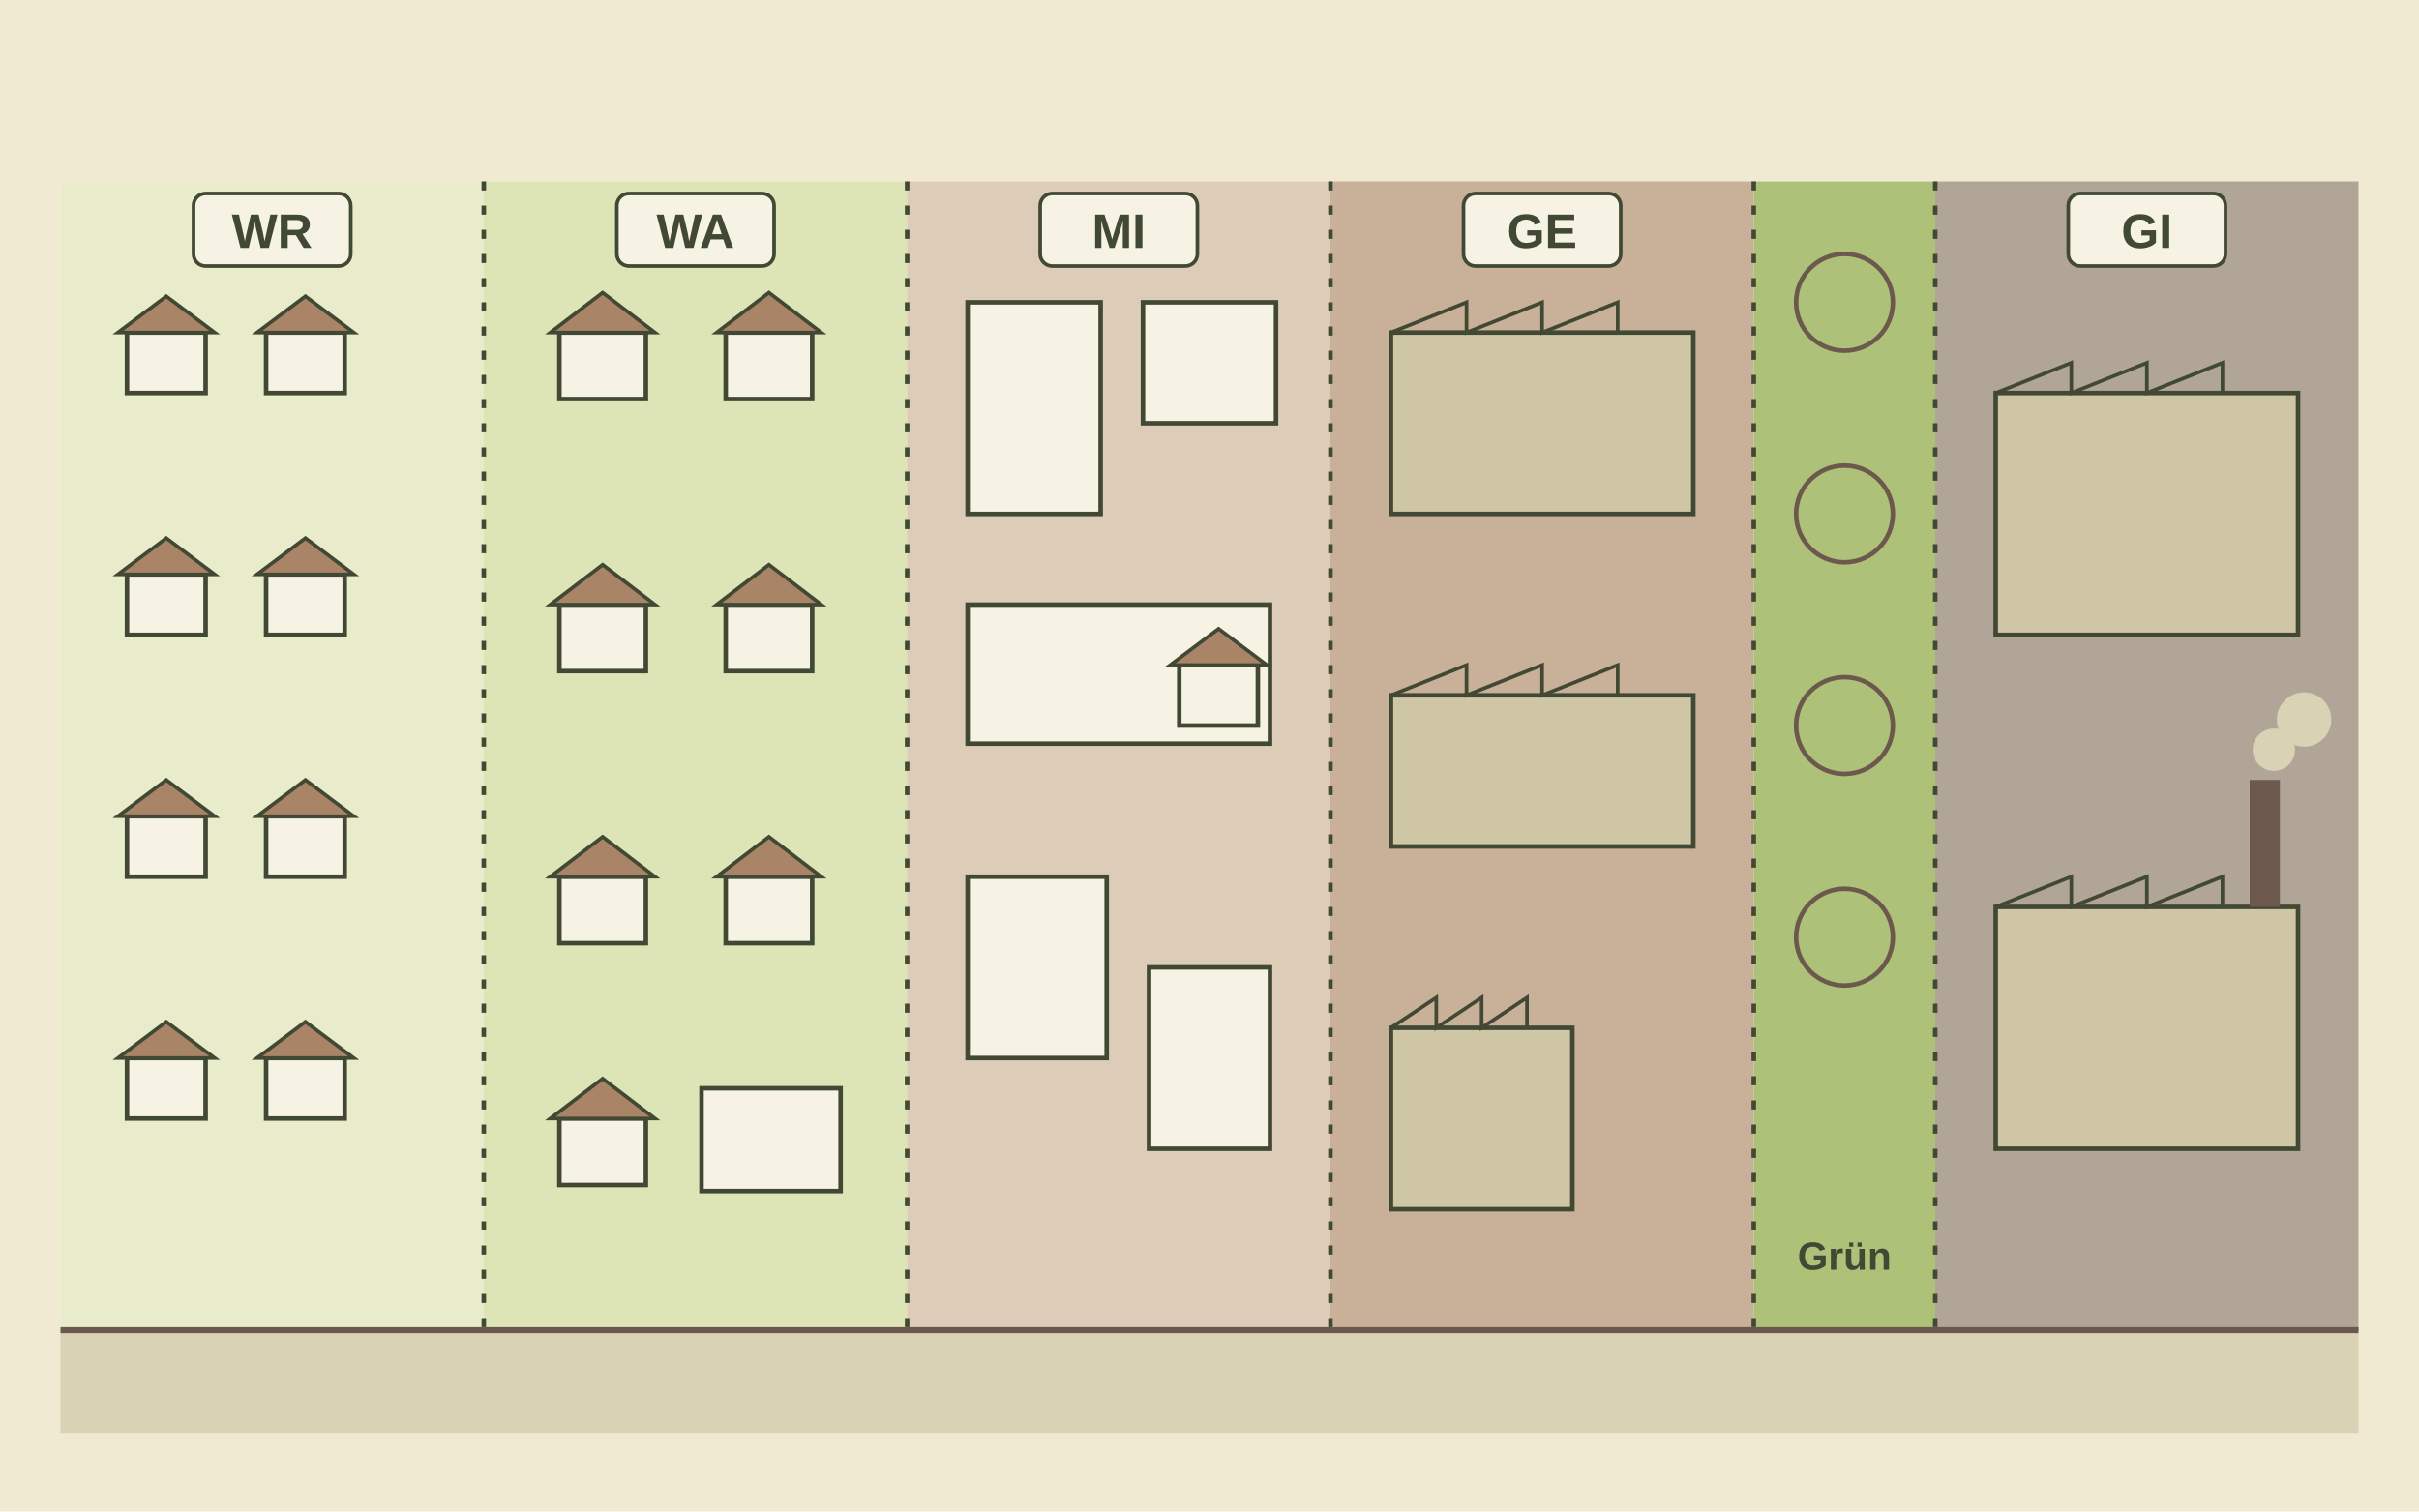
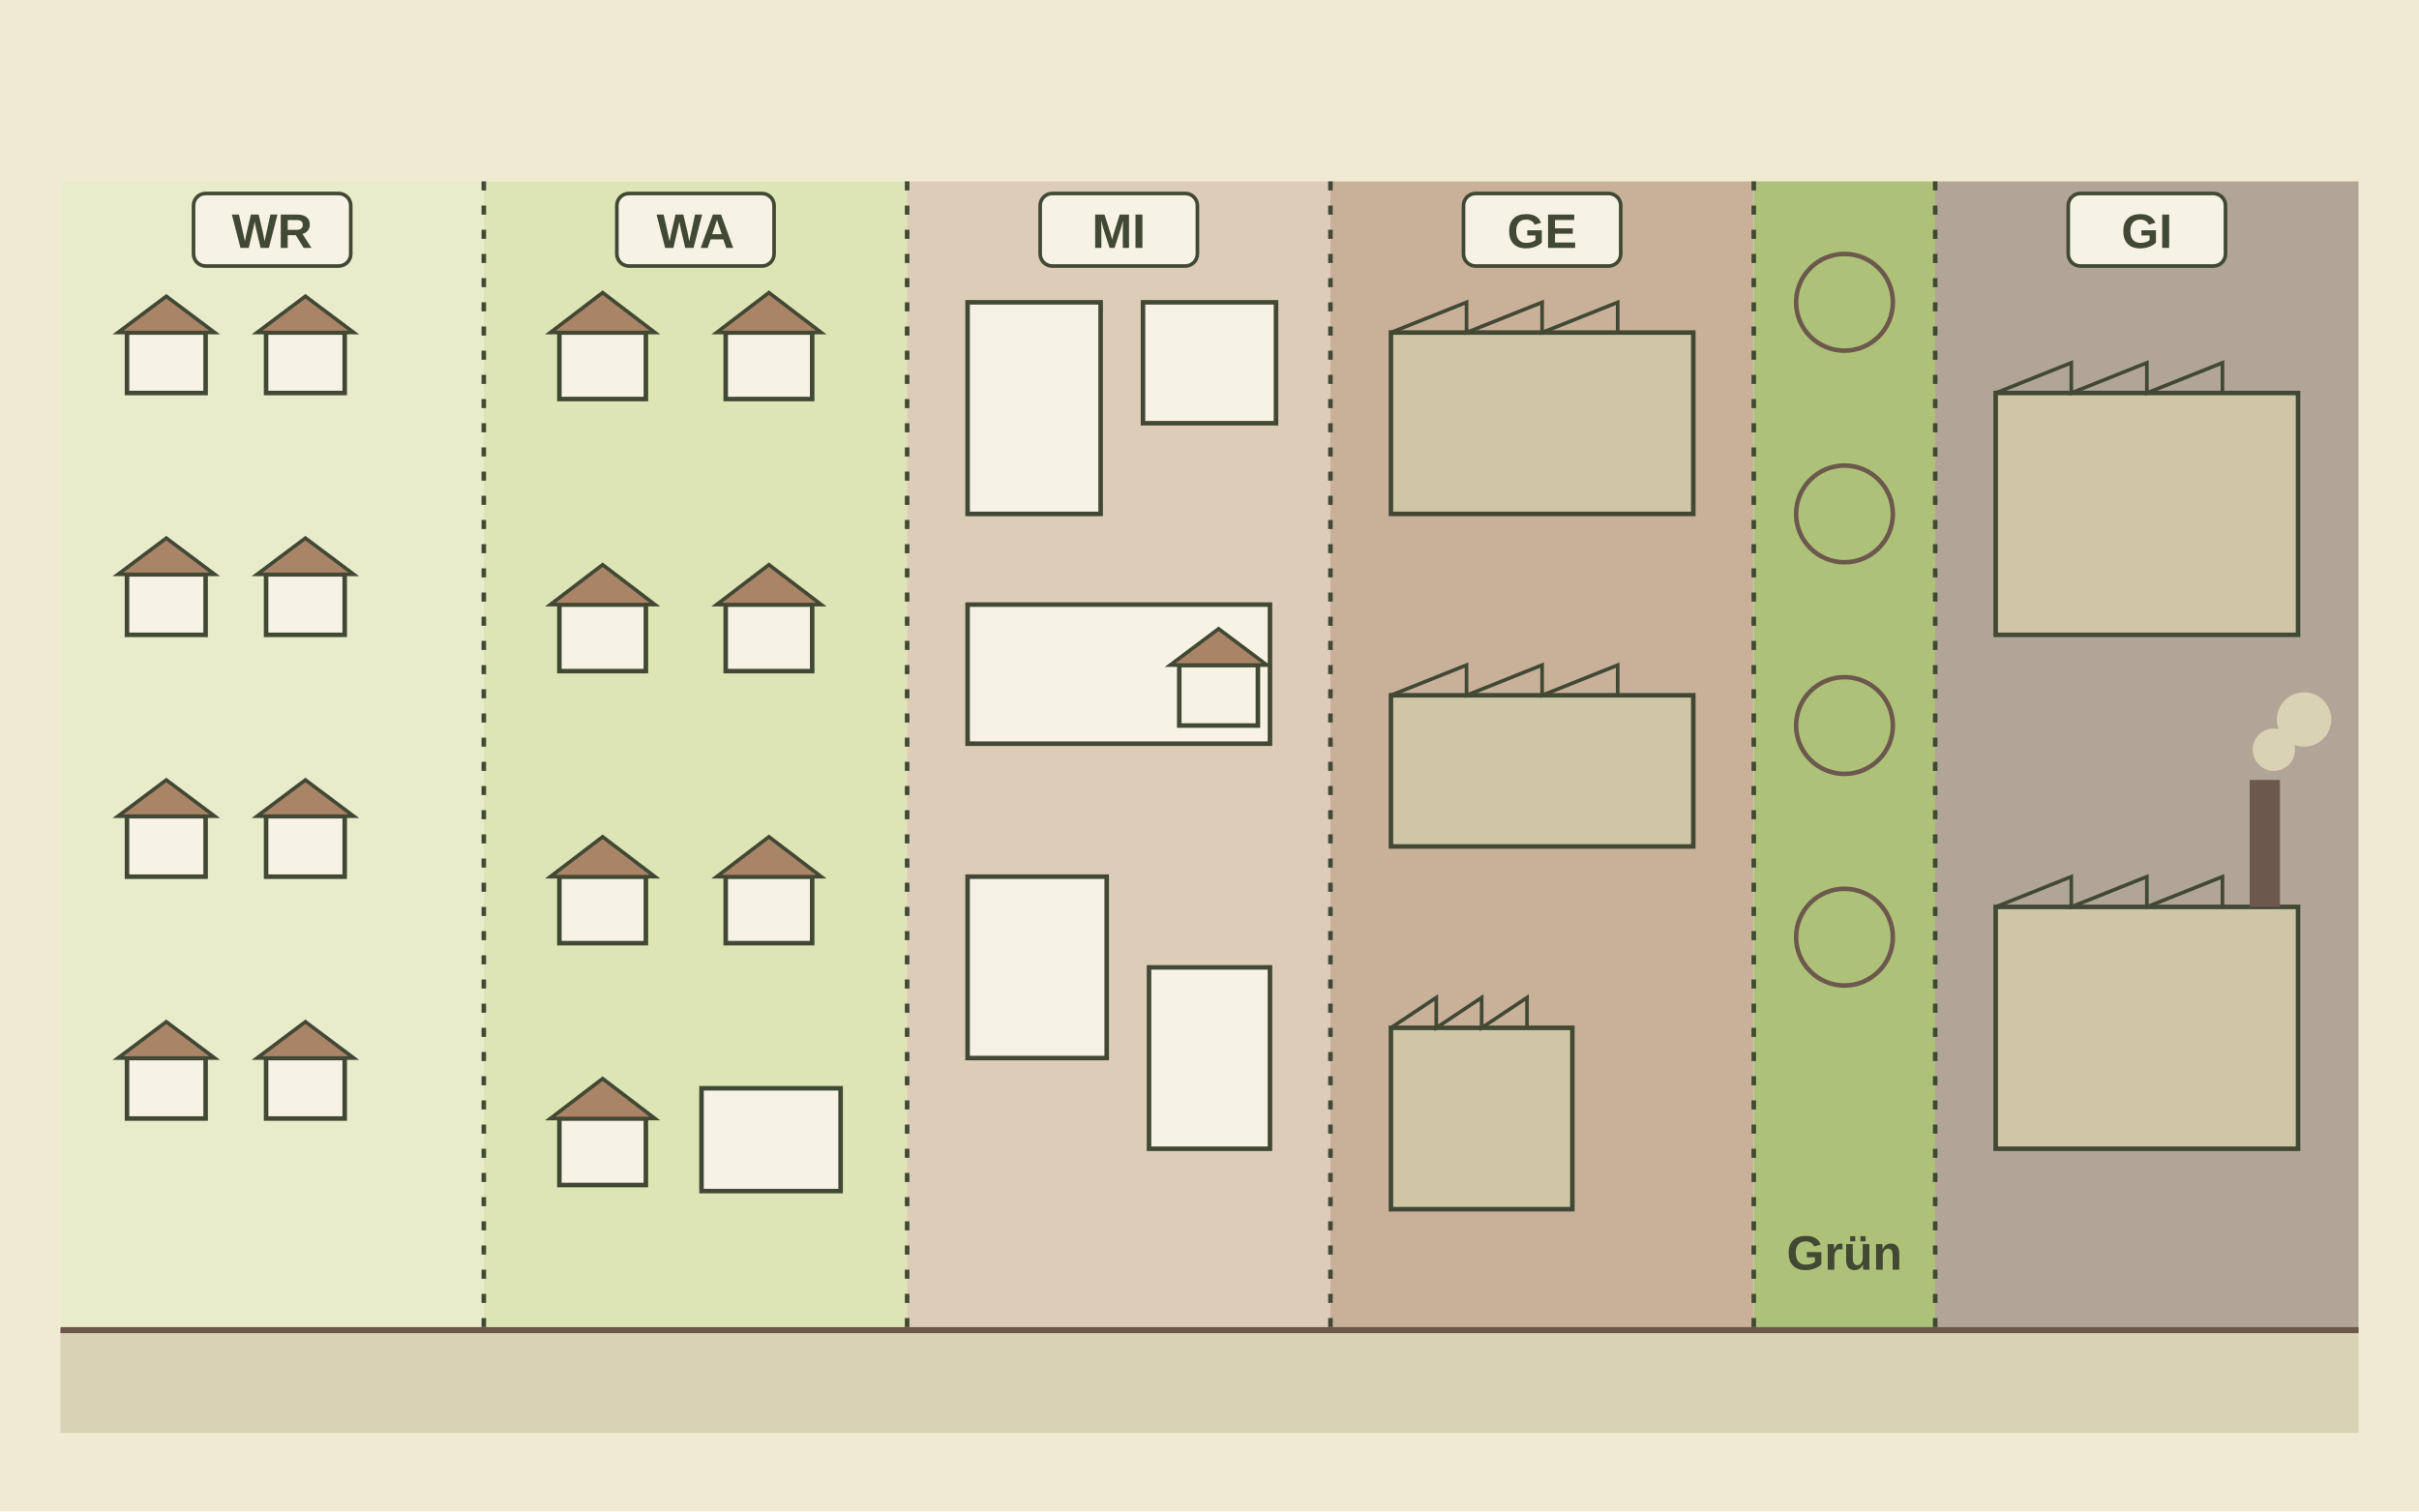
<svg xmlns="http://www.w3.org/2000/svg" viewBox="0 0 800 500" width="800" height="500" font-family="Arial, Helvetica, 'Liberation Sans', sans-serif">
  <rect x="0" y="0" width="800" height="500" fill="#f0ead2" />
  <rect x="20" y="60" width="760" height="380" fill="#f7f3e4" />
  <rect x="20" y="60" width="140" height="380" fill="#dde5b6" fill-opacity="0.55" />
  <rect x="160" y="60" width="140" height="380" fill="#dde5b6" fill-opacity="1.0" />
  <line x1="160" y1="60" x2="160" y2="440" stroke="#414833" stroke-width="1.5" stroke-dasharray="3 5" />
  <rect x="300" y="60" width="140" height="380" fill="#a98467" fill-opacity="0.35" />
  <line x1="300" y1="60" x2="300" y2="440" stroke="#414833" stroke-width="1.5" stroke-dasharray="3 5" />
  <rect x="440" y="60" width="140" height="380" fill="#a98467" fill-opacity="0.6" />
  <line x1="440" y1="60" x2="440" y2="440" stroke="#414833" stroke-width="1.5" stroke-dasharray="3 5" />
  <rect x="580" y="60" width="60" height="380" fill="#adc178" fill-opacity="1.0" />
  <line x1="580" y1="60" x2="580" y2="440" stroke="#414833" stroke-width="1.5" stroke-dasharray="3 5" />
  <rect x="640" y="60" width="140" height="380" fill="#6c584c" fill-opacity="0.5" />
  <line x1="640" y1="60" x2="640" y2="440" stroke="#414833" stroke-width="1.5" stroke-dasharray="3 5" />
  <rect x="42" y="110" width="26.0" height="20.0" fill="#f7f3e4" stroke="#414833" stroke-width="1.5" />
  <polygon points="39,110 55.0,98.0 71.0,110" fill="#a98467" stroke="#414833" stroke-width="1.2" />
  <rect x="42" y="190" width="26.0" height="20.0" fill="#f7f3e4" stroke="#414833" stroke-width="1.5" />
  <polygon points="39,190 55.0,178.0 71.0,190" fill="#a98467" stroke="#414833" stroke-width="1.2" />
  <rect x="42" y="270" width="26.0" height="20.0" fill="#f7f3e4" stroke="#414833" stroke-width="1.5" />
  <polygon points="39,270 55.0,258.0 71.0,270" fill="#a98467" stroke="#414833" stroke-width="1.2" />
  <rect x="42" y="350" width="26.0" height="20.0" fill="#f7f3e4" stroke="#414833" stroke-width="1.5" />
  <polygon points="39,350 55.0,338.0 71.0,350" fill="#a98467" stroke="#414833" stroke-width="1.2" />
  <rect x="88" y="110" width="26.0" height="20.0" fill="#f7f3e4" stroke="#414833" stroke-width="1.5" />
  <polygon points="85,110 101.0,98.0 117.0,110" fill="#a98467" stroke="#414833" stroke-width="1.2" />
  <rect x="88" y="190" width="26.0" height="20.0" fill="#f7f3e4" stroke="#414833" stroke-width="1.5" />
  <polygon points="85,190 101.0,178.0 117.0,190" fill="#a98467" stroke="#414833" stroke-width="1.2" />
  <rect x="88" y="270" width="26.0" height="20.0" fill="#f7f3e4" stroke="#414833" stroke-width="1.5" />
  <polygon points="85,270 101.0,258.0 117.0,270" fill="#a98467" stroke="#414833" stroke-width="1.2" />
  <rect x="88" y="350" width="26.0" height="20.0" fill="#f7f3e4" stroke="#414833" stroke-width="1.5" />
  <polygon points="85,350 101.0,338.0 117.0,350" fill="#a98467" stroke="#414833" stroke-width="1.2" />
  <rect x="185" y="110" width="28.6" height="22.0" fill="#f7f3e4" stroke="#414833" stroke-width="1.5" />
  <polygon points="182,110 199.3,96.8 216.6,110" fill="#a98467" stroke="#414833" stroke-width="1.2" />
  <rect x="240" y="110" width="28.6" height="22.0" fill="#f7f3e4" stroke="#414833" stroke-width="1.5" />
  <polygon points="237,110 254.3,96.8 271.6,110" fill="#a98467" stroke="#414833" stroke-width="1.2" />
  <rect x="185" y="200" width="28.6" height="22.0" fill="#f7f3e4" stroke="#414833" stroke-width="1.5" />
  <polygon points="182,200 199.3,186.8 216.6,200" fill="#a98467" stroke="#414833" stroke-width="1.2" />
  <rect x="240" y="200" width="28.6" height="22.0" fill="#f7f3e4" stroke="#414833" stroke-width="1.5" />
  <polygon points="237,200 254.3,186.8 271.6,200" fill="#a98467" stroke="#414833" stroke-width="1.2" />
  <rect x="185" y="290" width="28.6" height="22.0" fill="#f7f3e4" stroke="#414833" stroke-width="1.5" />
  <polygon points="182,290 199.3,276.8 216.6,290" fill="#a98467" stroke="#414833" stroke-width="1.2" />
  <rect x="240" y="290" width="28.6" height="22.0" fill="#f7f3e4" stroke="#414833" stroke-width="1.5" />
  <polygon points="237,290 254.3,276.8 271.6,290" fill="#a98467" stroke="#414833" stroke-width="1.2" />
  <rect x="185" y="370" width="28.6" height="22.0" fill="#f7f3e4" stroke="#414833" stroke-width="1.5" />
  <polygon points="182,370 199.3,356.8 216.6,370" fill="#a98467" stroke="#414833" stroke-width="1.2" />
  <rect x="232" y="360" width="46" height="34" fill="#f7f3e4" stroke="#414833" stroke-width="1.5" />
  <rect x="320" y="100" width="44" height="70" fill="#f7f3e4" stroke="#414833" stroke-width="1.5" />
  <rect x="378" y="100" width="44" height="40" fill="#f7f3e4" stroke="#414833" stroke-width="1.5" />
  <rect x="320" y="200" width="100" height="46" fill="#f7f3e4" stroke="#414833" stroke-width="1.5" />
  <rect x="320" y="290" width="46" height="60" fill="#f7f3e4" stroke="#414833" stroke-width="1.5" />
  <rect x="380" y="320" width="40" height="60" fill="#f7f3e4" stroke="#414833" stroke-width="1.5" />
  <rect x="390" y="220" width="26.0" height="20.0" fill="#f7f3e4" stroke="#414833" stroke-width="1.5" />
  <polygon points="387,220 403.0,208.0 419.0,220" fill="#a98467" stroke="#414833" stroke-width="1.2" />
  <rect x="460" y="110" width="100" height="60" fill="#cfc6a6" stroke="#414833" stroke-width="1.5" />
  <polyline points="460,110 485.0,100 485.0,110 510.0,100 510.0,110 535.0,100 535.0,110" fill="none" stroke="#414833" stroke-width="1.2" />
  <rect x="460" y="230" width="100" height="50" fill="#cfc6a6" stroke="#414833" stroke-width="1.5" />
  <polyline points="460,230 485.0,220 485.0,230 510.0,220 510.0,230 535.0,220 535.0,230" fill="none" stroke="#414833" stroke-width="1.2" />
  <rect x="460" y="340" width="60" height="60" fill="#cfc6a6" stroke="#414833" stroke-width="1.5" />
  <polyline points="460,340 475.0,330 475.0,340 490.0,330 490.0,340 505.0,330 505.0,340" fill="none" stroke="#414833" stroke-width="1.2" />
  <circle cx="610" cy="100" r="16" fill="#adc178" stroke="#6c584c" stroke-width="1.5" />
  <circle cx="610" cy="170" r="16" fill="#adc178" stroke="#6c584c" stroke-width="1.5" />
  <circle cx="610" cy="240" r="16" fill="#adc178" stroke="#6c584c" stroke-width="1.5" />
  <circle cx="610" cy="310" r="16" fill="#adc178" stroke="#6c584c" stroke-width="1.5" />
  <rect x="660" y="130" width="100" height="80" fill="#cfc6a6" stroke="#414833" stroke-width="1.5" />
  <polyline points="660,130 685.0,120 685.0,130 710.0,120 710.0,130 735.0,120 735.0,130" fill="none" stroke="#414833" stroke-width="1.2" />
  <rect x="660" y="300" width="100" height="80" fill="#cfc6a6" stroke="#414833" stroke-width="1.5" />
  <polyline points="660,300 685.0,290 685.0,300 710.0,290 710.0,300 735.0,290 735.0,300" fill="none" stroke="#414833" stroke-width="1.2" />
  <rect x="744" y="258" width="10" height="42" fill="#6c584c" />
  <circle cx="752" cy="248" r="7" fill="#d9d2b4" />
  <circle cx="762" cy="238" r="9" fill="#d9d2b4" />
  <rect x="20" y="440" width="760" height="34" fill="#d9d2b4" />
  <line x1="20" y1="440" x2="780" y2="440" stroke="#6c584c" stroke-width="2" />
  <rect x="64.0" y="64" width="52" height="24" rx="4" fill="#f7f3e4" stroke="#414833" stroke-width="1.2" />
  <text x="90.0" y="82" font-size="16" text-anchor="middle" font-weight="bold" fill="#414833">WR</text>
  <rect x="204.0" y="64" width="52" height="24" rx="4" fill="#f7f3e4" stroke="#414833" stroke-width="1.2" />
  <text x="230.0" y="82" font-size="16" text-anchor="middle" font-weight="bold" fill="#414833">WA</text>
  <rect x="344.0" y="64" width="52" height="24" rx="4" fill="#f7f3e4" stroke="#414833" stroke-width="1.2" />
  <text x="370.0" y="82" font-size="16" text-anchor="middle" font-weight="bold" fill="#414833">MI</text>
  <rect x="484.0" y="64" width="52" height="24" rx="4" fill="#f7f3e4" stroke="#414833" stroke-width="1.2" />
  <text x="510.0" y="82" font-size="16" text-anchor="middle" font-weight="bold" fill="#414833">GE</text>
  <rect x="684.0" y="64" width="52" height="24" rx="4" fill="#f7f3e4" stroke="#414833" stroke-width="1.2" />
  <text x="710.0" y="82" font-size="16" text-anchor="middle" font-weight="bold" fill="#414833">GI</text>
-   <text x="610" y="420" font-size="13" text-anchor="middle" font-weight="bold" fill="#414833">Grün</text>
+   <text x="610" y="420" font-size="16" text-anchor="middle" font-weight="bold" fill="#414833">Grün</text>
</svg>
